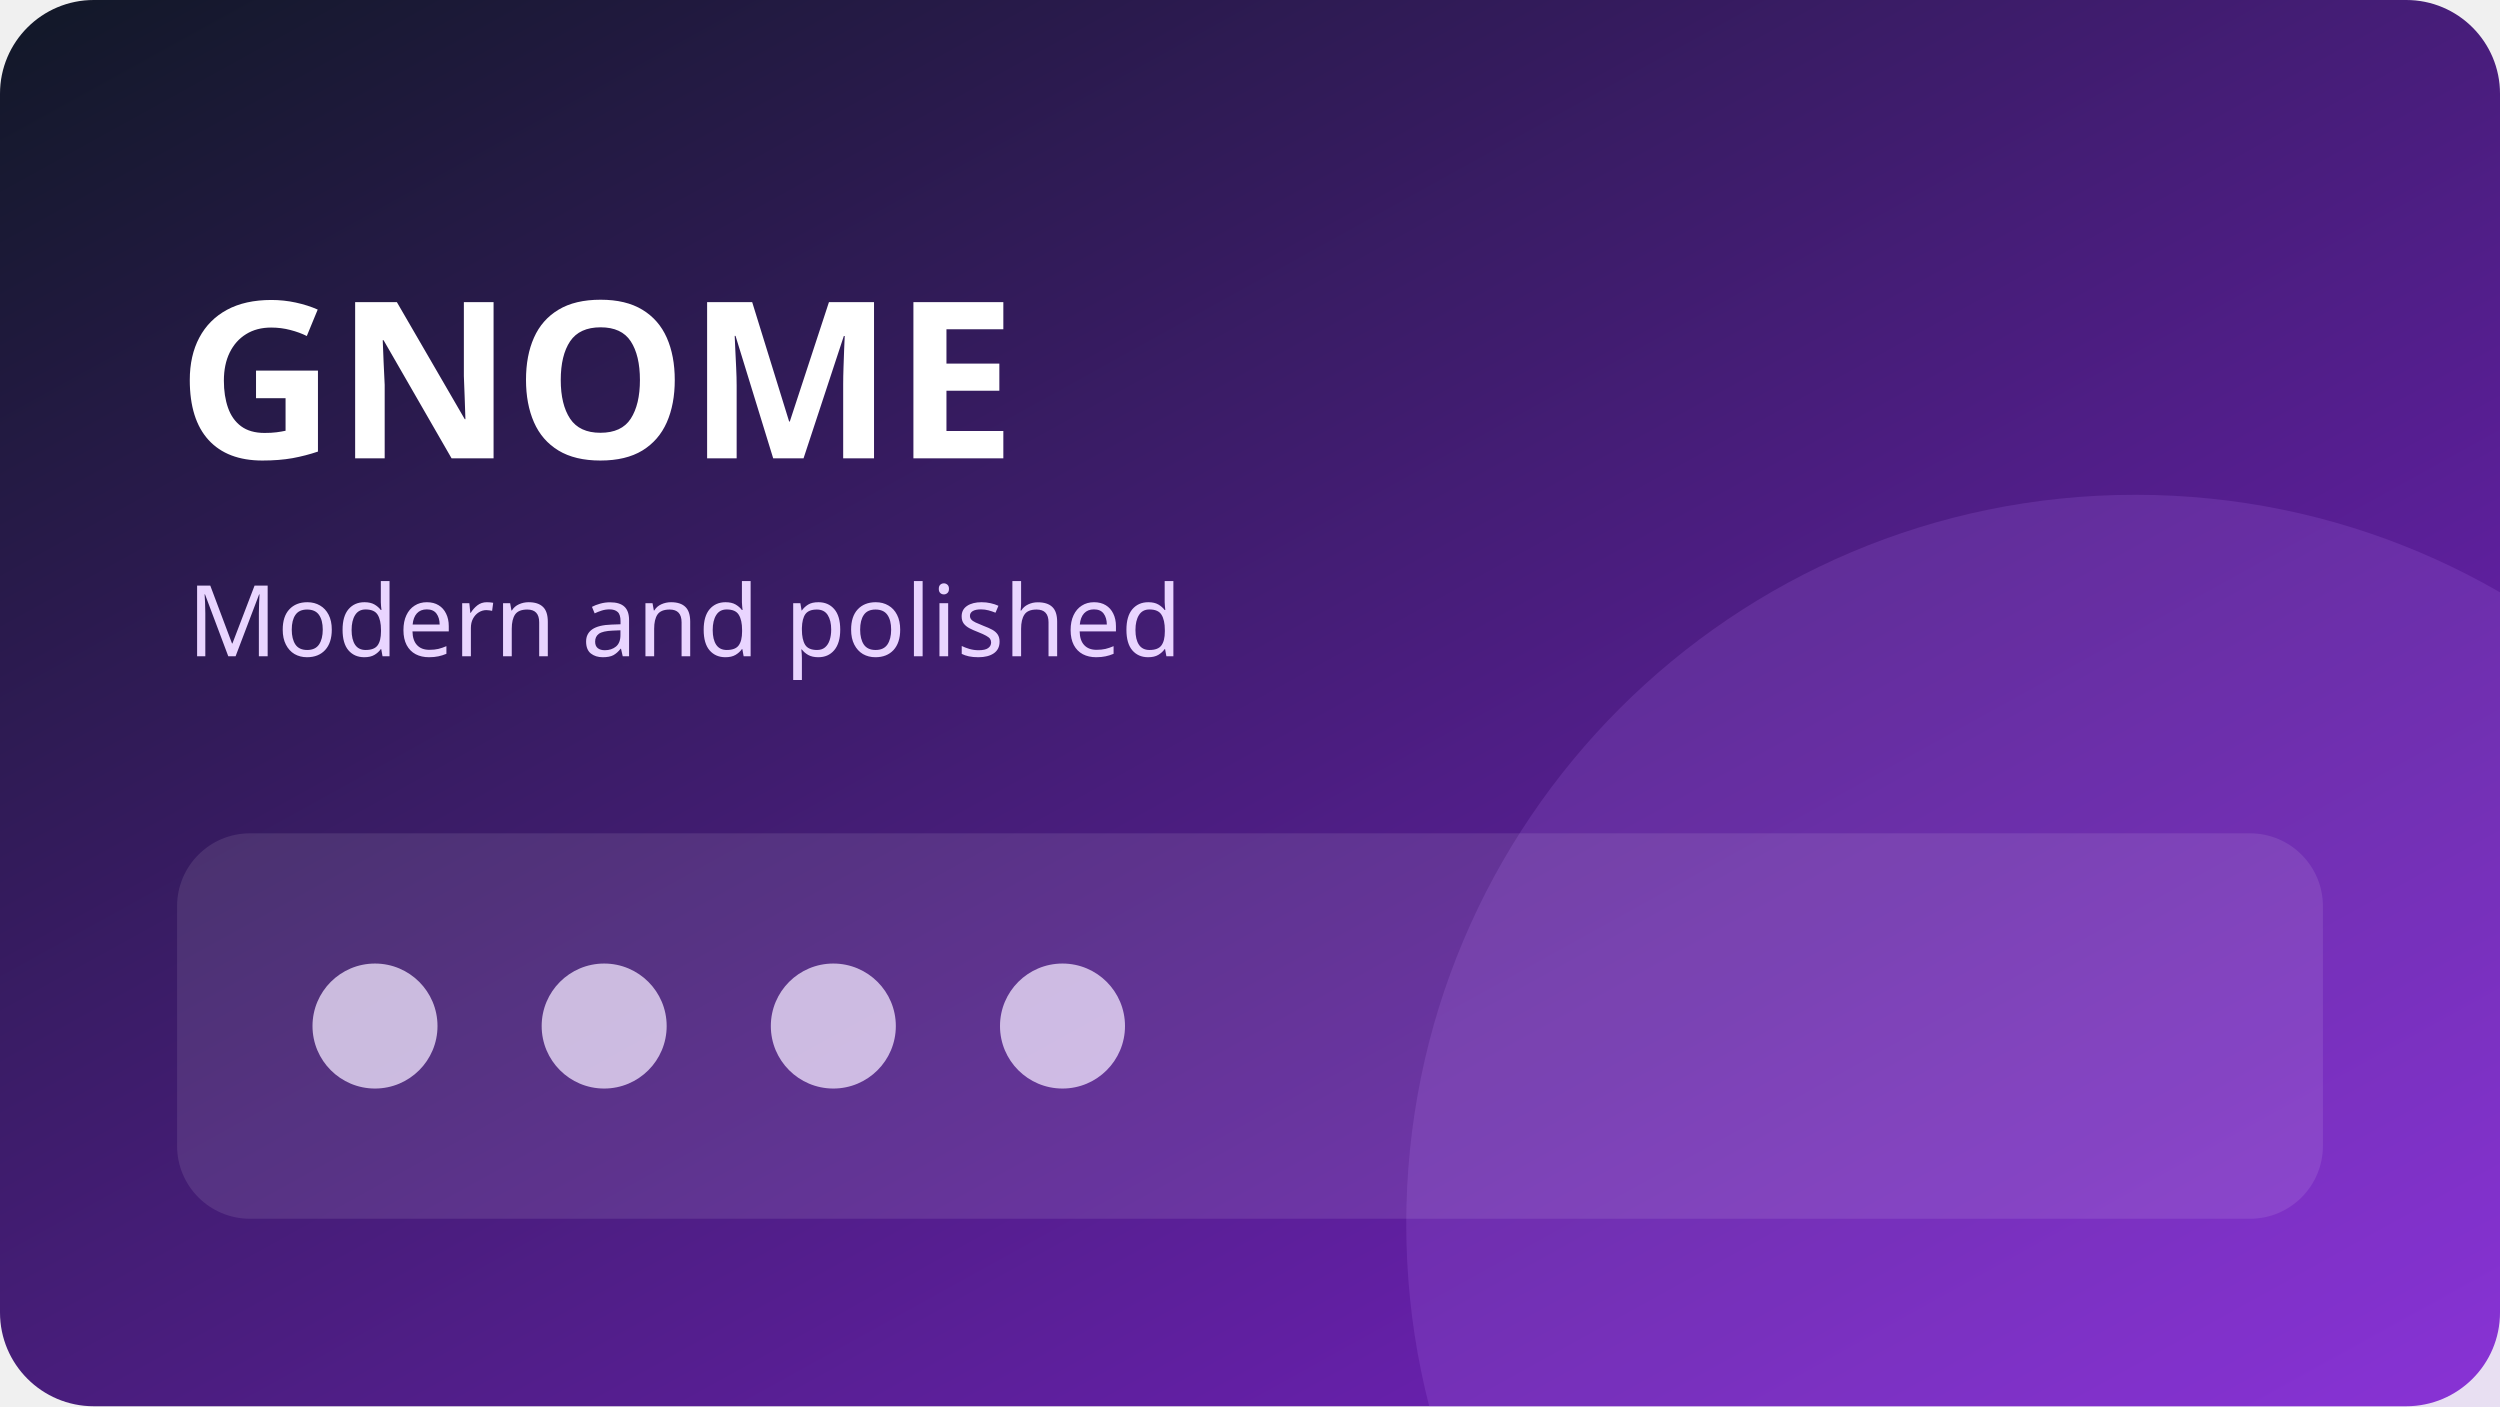
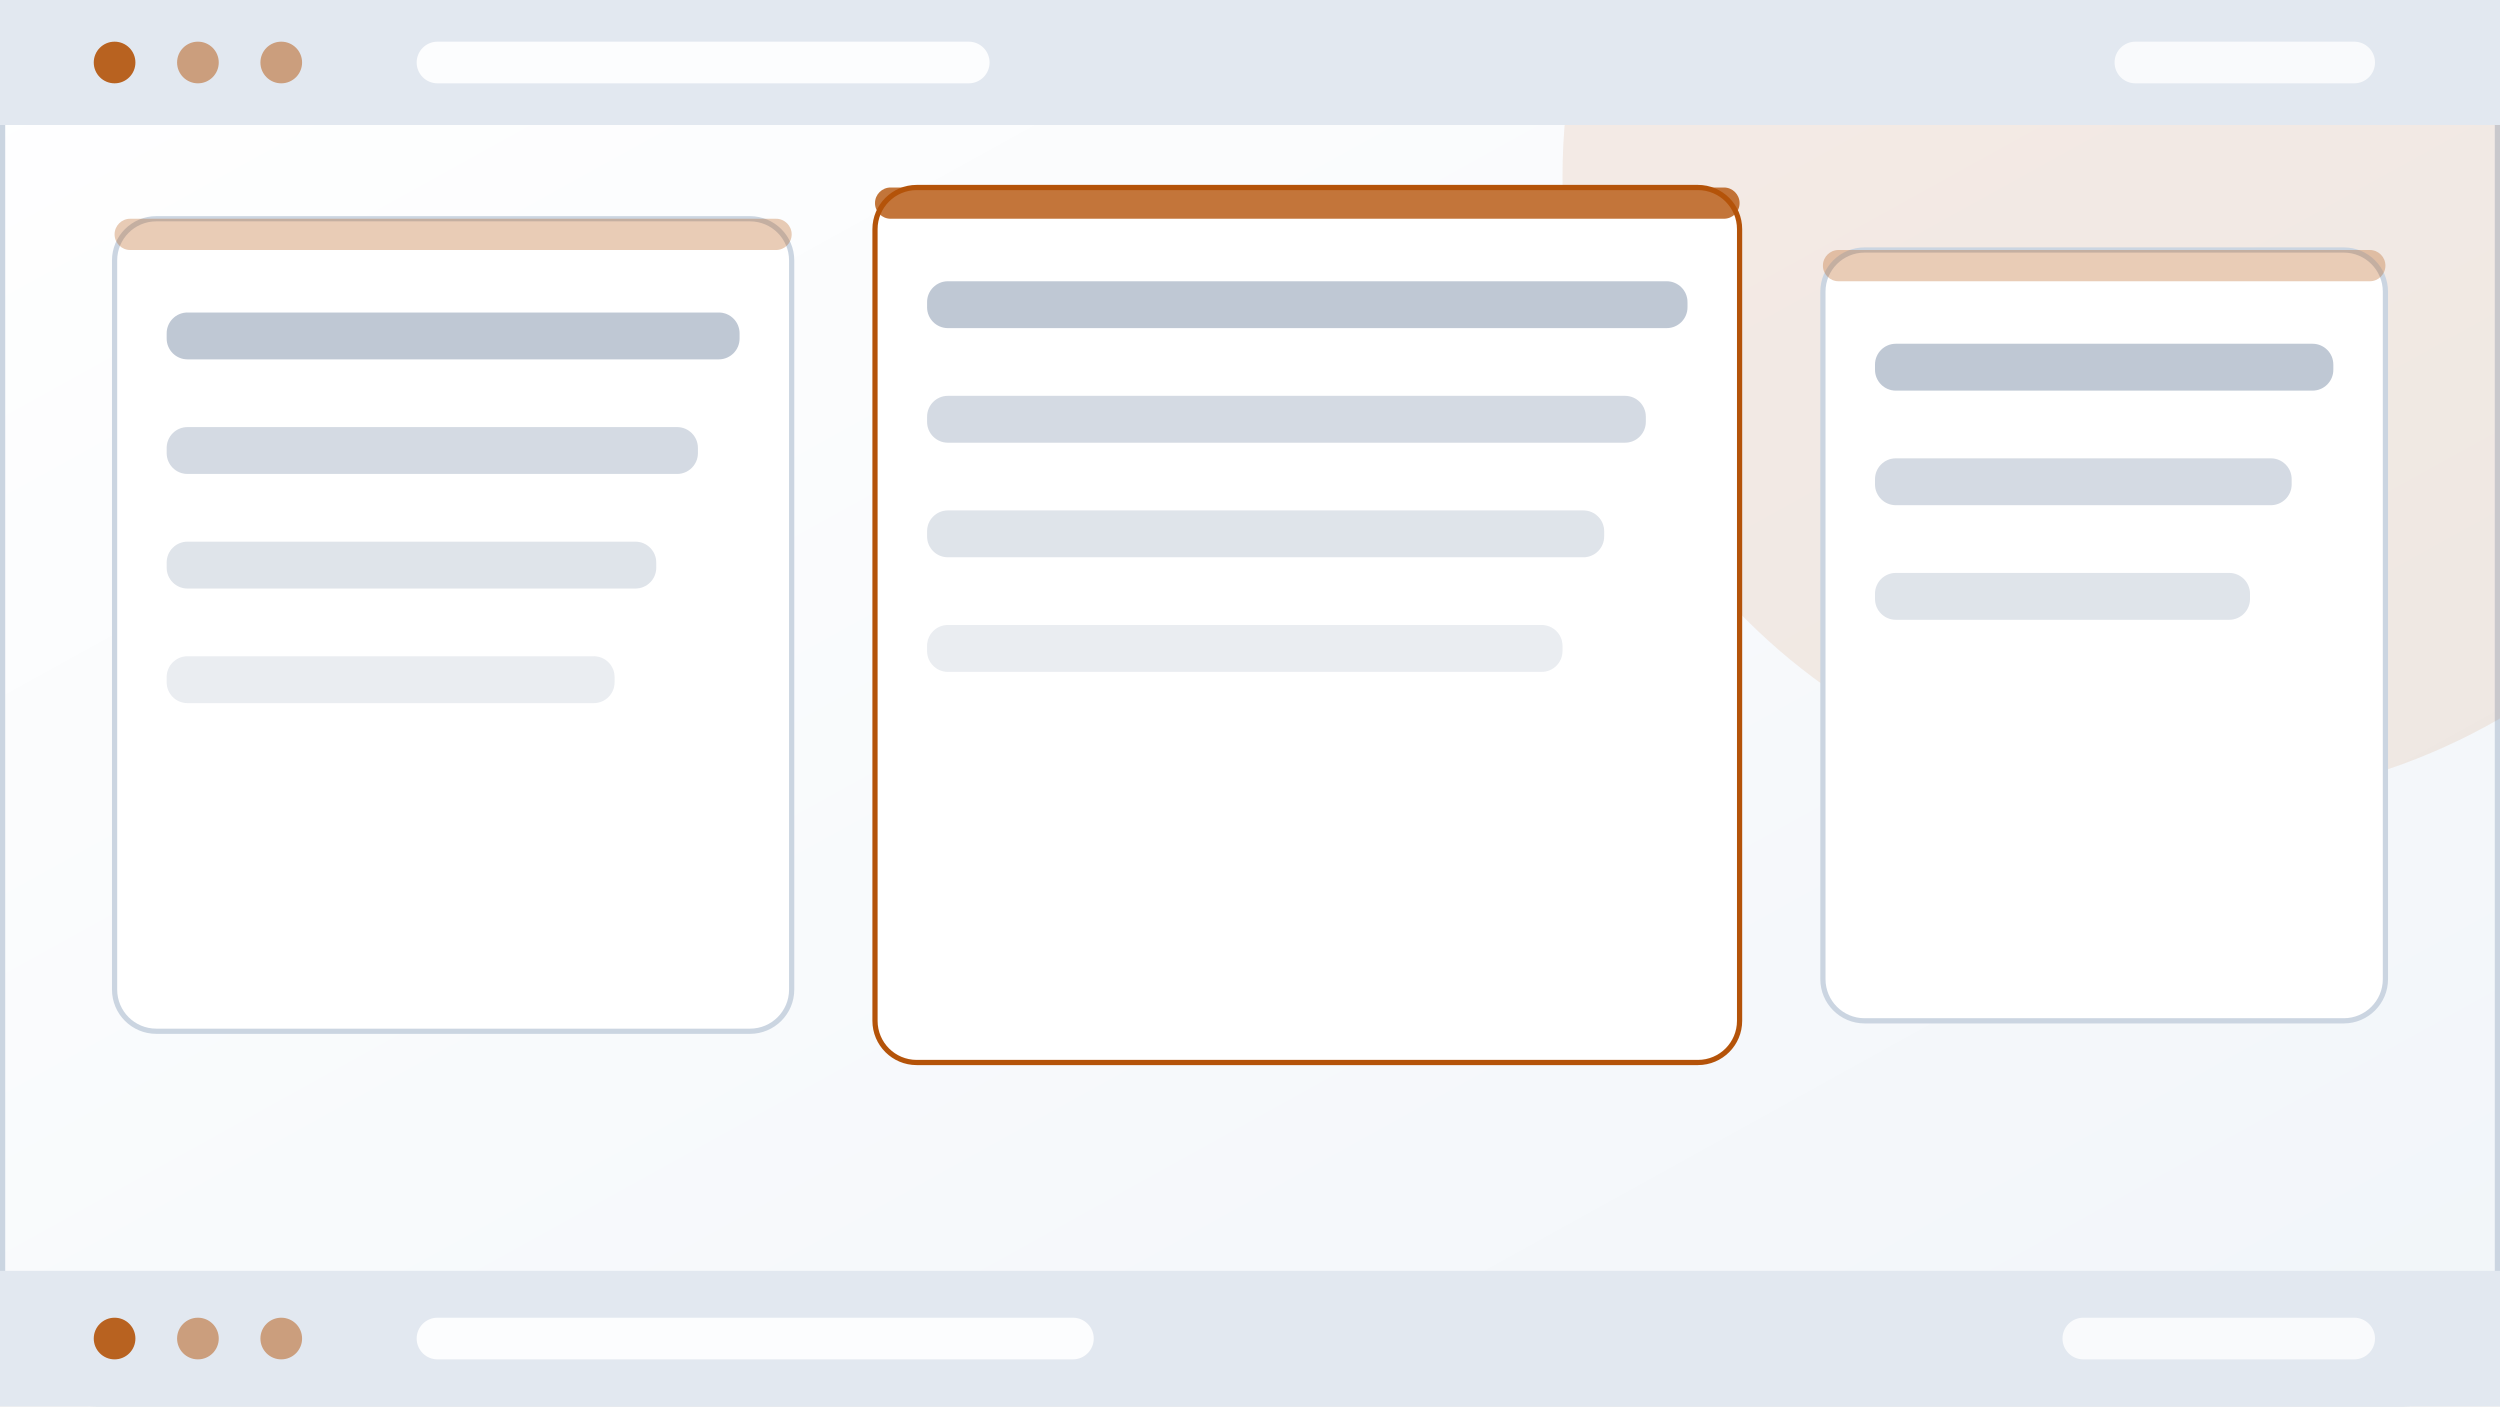
<svg xmlns="http://www.w3.org/2000/svg" viewBox="0 0 480 270">
  <defs>
    <linearGradient id="g" x2="1" y2="1">
-       <stop stop-color="#111827" />
-       <stop offset="1" stop-color="#7e22ce" />
+       <stop stop-color="#ffffff" />
+       <stop offset="1" stop-color="#f1f5f9" />
    </linearGradient>
  </defs>
  <rect width="480" height="270" rx="18" fill="url(#g)" />
-   <circle cx="410" cy="235" r="140" fill="#c084fc" opacity=".16" />
-   <text x="34" y="88" fill="#fff" font-family="sans-serif" font-size="42" font-weight="700">GNOME</text>
-   <text x="36" y="126" fill="#e9d5ff" font-family="sans-serif" font-size="19">Modern and polished</text>
-   <rect x="34" y="160" width="412" height="74" rx="14" fill="#fff" opacity=".10" />
-   <g fill="#f3e8ff" opacity=".75">
-     <circle cx="72" cy="197" r="12" />
-     <circle cx="116" cy="197" r="12" />
-     <circle cx="160" cy="197" r="12" />
-     <circle cx="204" cy="197" r="12" />
-   </g>
+   <rect x="0.5" y="0.5" width="479" height="269" rx="18" fill="none" stroke="#cbd5e1" />
+   <circle cx="420" cy="34" r="120" fill="#b45309" opacity="0.10" />
+   <rect x="0" y="0" width="480" height="24" rx="0" fill="#e2e8f0" />
+   <circle cx="22" cy="12" r="4" fill="#b45309" opacity="0.9" />
+   <circle cx="38" cy="12" r="4" fill="#b45309" opacity="0.5" />
+   <circle cx="54" cy="12" r="4" fill="#b45309" opacity="0.5" />
+   <rect x="80" y="8" width="110" height="8" rx="4" fill="#ffffff" opacity="0.9" />
+   <rect x="406" y="8" width="50" height="8" rx="4" fill="#ffffff" opacity="0.8" />
+   <rect x="22" y="42" width="130" height="156" rx="8" fill="#ffffff" stroke="#cbd5e1" stroke-width="1" />
+   <rect x="22" y="42" width="130" height="6" rx="3" fill="#b45309" opacity="0.3" />
+   <rect x="32" y="60" width="110" height="9" rx="4" fill="#94a3b8" opacity="0.6" />
+   <rect x="32" y="82" width="102" height="9" rx="4" fill="#94a3b8" opacity="0.4" />
+   <rect x="32" y="104" width="94" height="9" rx="4" fill="#94a3b8" opacity="0.3" />
+   <rect x="32" y="126" width="86" height="9" rx="4" fill="#94a3b8" opacity="0.2" />
+   <rect x="168" y="36" width="166" height="168" rx="8" fill="#ffffff" stroke="#b45309" stroke-width="1" />
+   <rect x="168" y="36" width="166" height="6" rx="3" fill="#b45309" opacity="0.8" />
+   <rect x="178" y="54" width="146" height="9" rx="4" fill="#94a3b8" opacity="0.6" />
+   <rect x="178" y="76" width="138" height="9" rx="4" fill="#94a3b8" opacity="0.4" />
+   <rect x="178" y="98" width="130" height="9" rx="4" fill="#94a3b8" opacity="0.3" />
+   <rect x="178" y="120" width="122" height="9" rx="4" fill="#94a3b8" opacity="0.2" />
+   <rect x="350" y="48" width="108" height="148" rx="8" fill="#ffffff" stroke="#cbd5e1" stroke-width="1" />
+   <rect x="350" y="48" width="108" height="6" rx="3" fill="#b45309" opacity="0.3" />
+   <rect x="360" y="66" width="88" height="9" rx="4" fill="#94a3b8" opacity="0.6" />
+   <rect x="360" y="88" width="80" height="9" rx="4" fill="#94a3b8" opacity="0.4" />
+   <rect x="360" y="110" width="72" height="9" rx="4" fill="#94a3b8" opacity="0.3" />
+   <rect x="0" y="244" width="480" height="26" rx="0" fill="#e2e8f0" />
+   <circle cx="22" cy="257" r="4" fill="#b45309" opacity="0.9" />
+   <circle cx="38" cy="257" r="4" fill="#b45309" opacity="0.5" />
+   <circle cx="54" cy="257" r="4" fill="#b45309" opacity="0.5" />
+   <rect x="80" y="253" width="130" height="8" rx="4" fill="#ffffff" opacity="0.9" />
+   <rect x="396" y="253" width="60" height="8" rx="4" fill="#ffffff" opacity="0.8" />
</svg>
